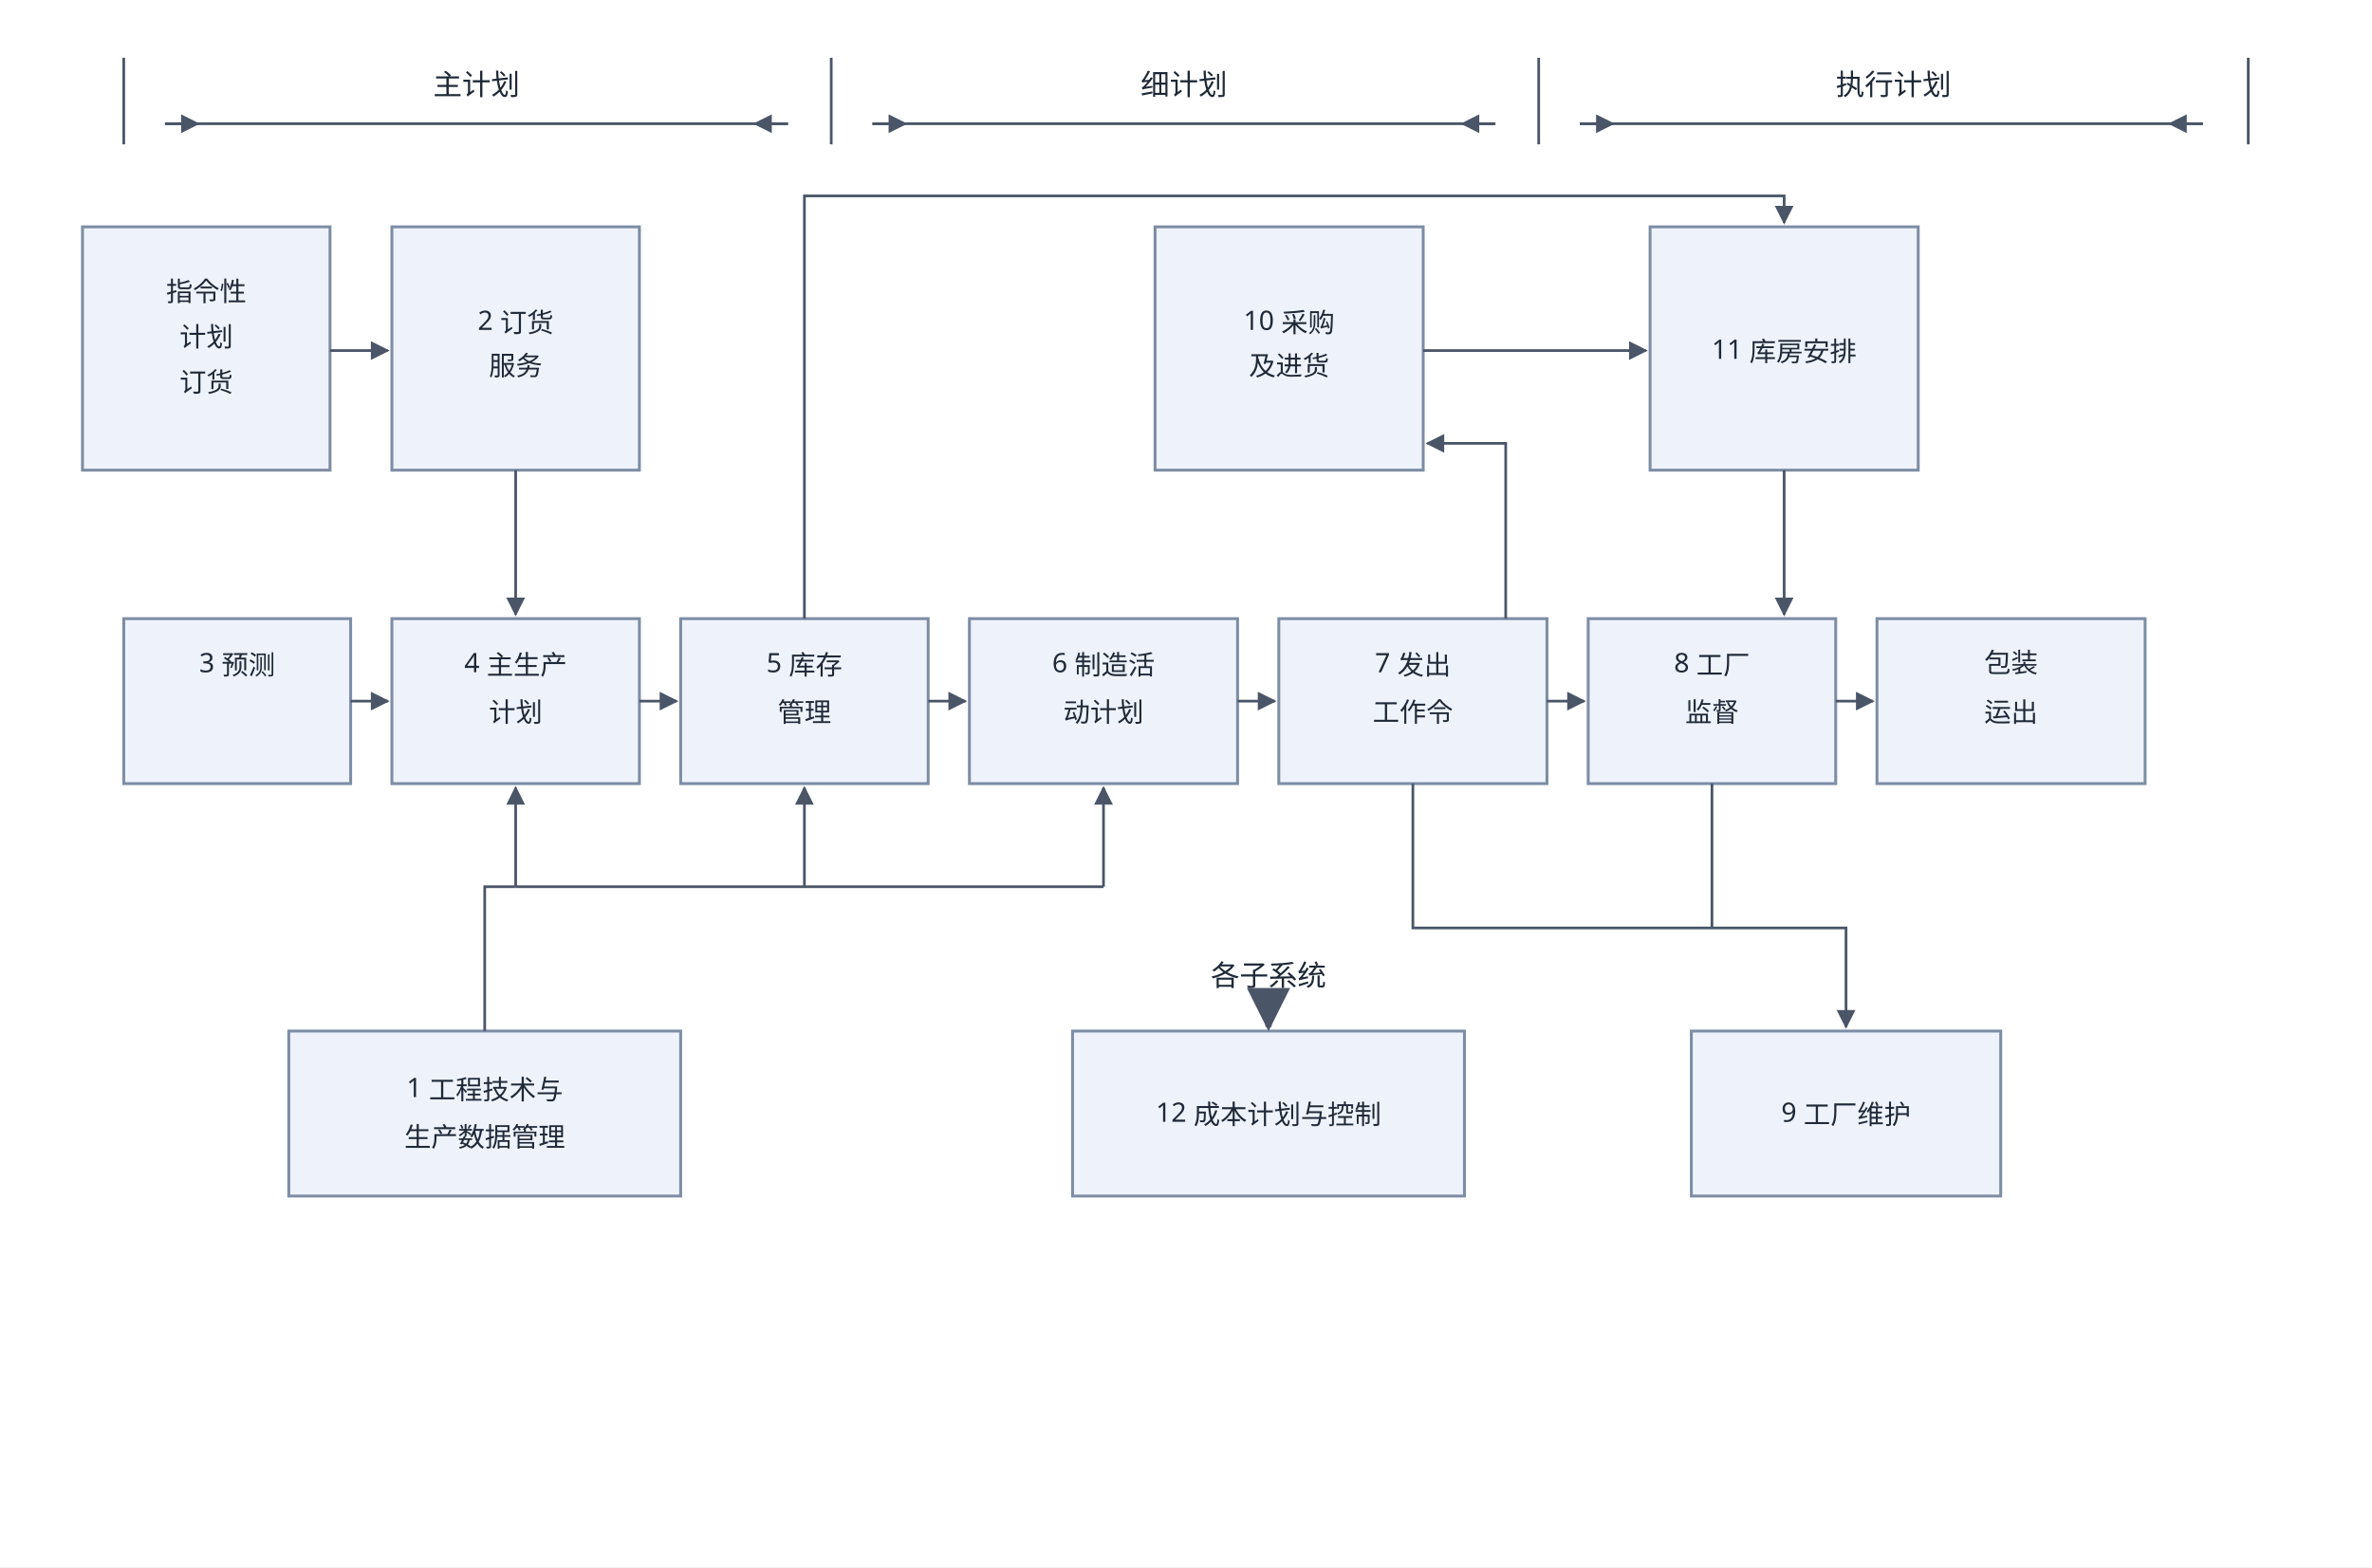
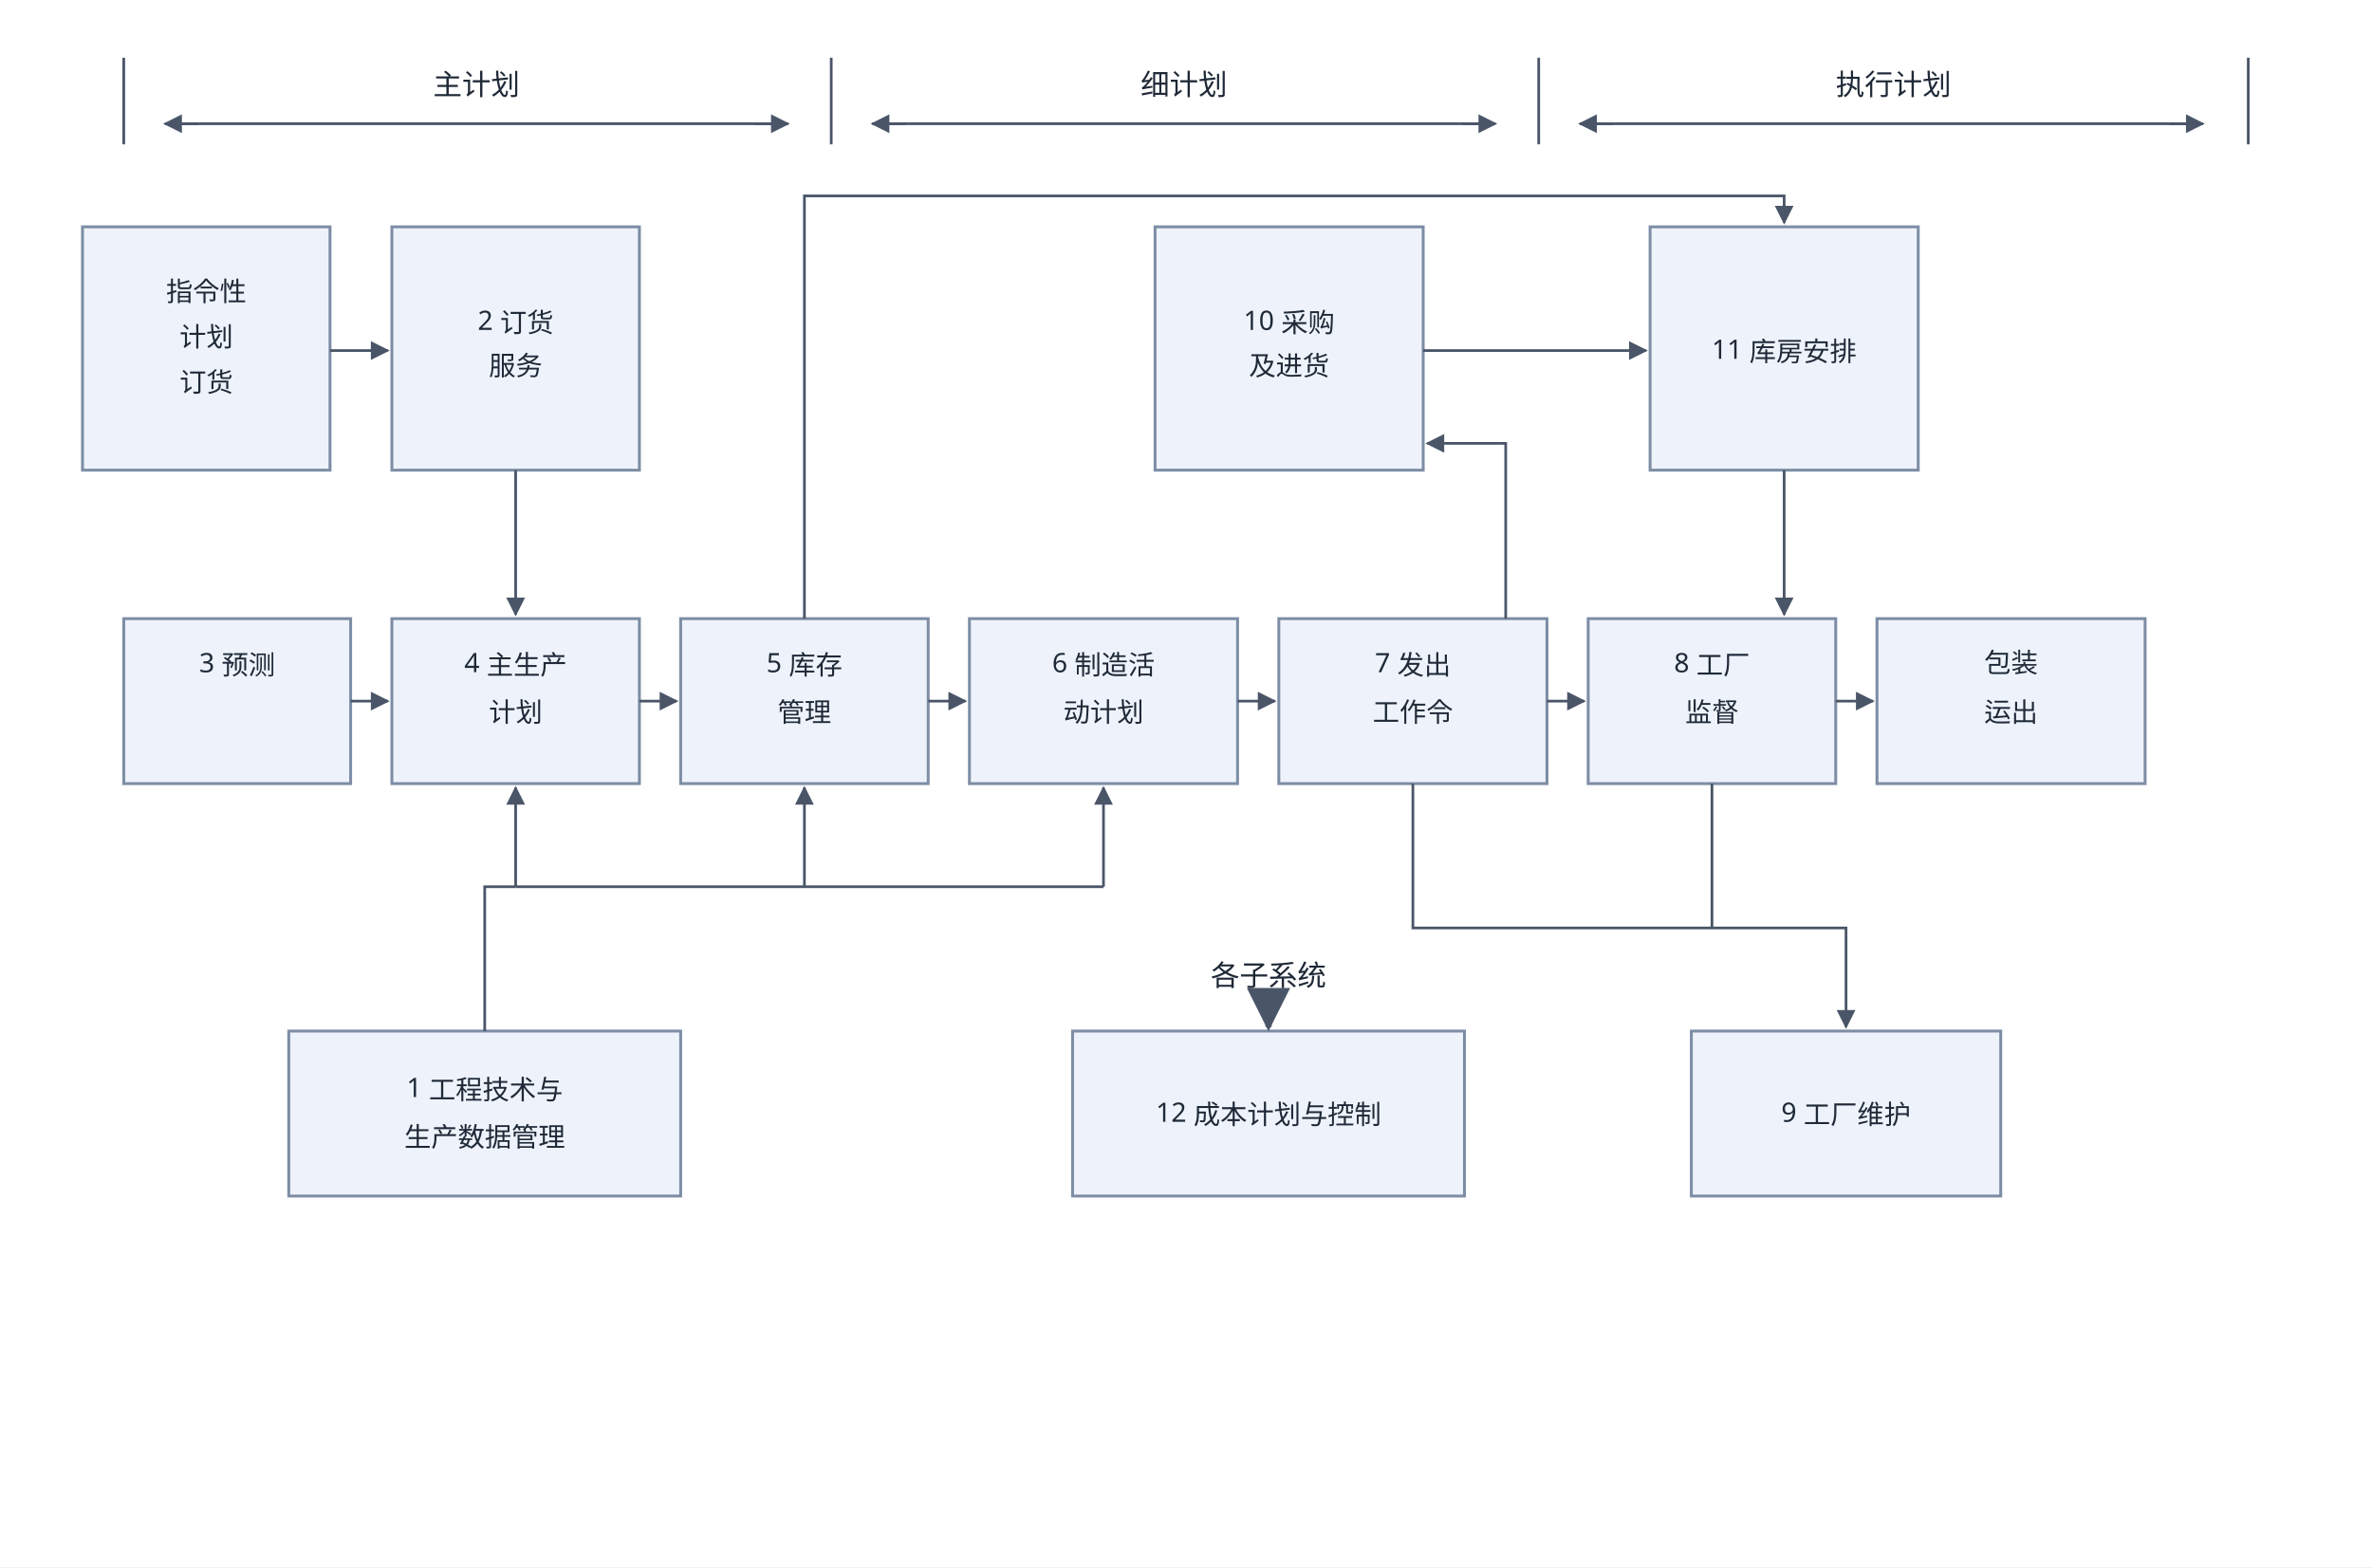
<svg xmlns="http://www.w3.org/2000/svg" width="1150" height="760" viewBox="0 0 1150 760" font-family="sans-serif">
  <rect width="1150" height="760" fill="#ffffff" />
  <defs>
    <marker id="arr" viewBox="0 0 10 10" refX="9" refY="5" markerWidth="7" markerHeight="7" orient="auto">
      <path d="M 0 0 L 10 5 L 0 10 Z" fill="#4a5568" />
    </marker>
  </defs>
  <g stroke="#4a5568" stroke-width="1.3">
    <line x1="60" y1="28" x2="60" y2="70" />
    <line x1="403" y1="28" x2="403" y2="70" />
    <line x1="746" y1="28" x2="746" y2="70" />
    <line x1="1090" y1="28" x2="1090" y2="70" />
  </g>
  <g font-size="14" fill="#1f2937" text-anchor="middle">
    <text x="231" y="46">主计划</text>
    <text x="574" y="46">细计划</text>
    <text x="918" y="46">执行计划</text>
  </g>
  <g stroke="#4a5568" stroke-width="1.3">
    <line x1="80" y1="60" x2="382" y2="60" />
-     <line x1="80" y1="60" x2="96" y2="60" marker-end="url(#arr)" />
-     <line x1="382" y1="60" x2="366" y2="60" marker-end="url(#arr)" />
+     <line x1="96" y1="60" x2="80" y2="60" marker-end="url(#arr)" />
+     <line x1="366" y1="60" x2="382" y2="60" marker-end="url(#arr)" />
    <line x1="423" y1="60" x2="725" y2="60" />
-     <line x1="423" y1="60" x2="439" y2="60" marker-end="url(#arr)" />
-     <line x1="725" y1="60" x2="709" y2="60" marker-end="url(#arr)" />
+     <line x1="439" y1="60" x2="423" y2="60" marker-end="url(#arr)" />
+     <line x1="709" y1="60" x2="725" y2="60" marker-end="url(#arr)" />
    <line x1="766" y1="60" x2="1068" y2="60" />
-     <line x1="766" y1="60" x2="782" y2="60" marker-end="url(#arr)" />
-     <line x1="1068" y1="60" x2="1052" y2="60" marker-end="url(#arr)" />
+     <line x1="782" y1="60" x2="766" y2="60" marker-end="url(#arr)" />
+     <line x1="1052" y1="60" x2="1068" y2="60" marker-end="url(#arr)" />
  </g>
  <g fill="#eef3fb" stroke="#7d8da5" stroke-width="1.4">
    <rect x="40" y="110" width="120" height="118" />
    <rect x="190" y="110" width="120" height="118" />
    <rect x="560" y="110" width="130" height="118" />
    <rect x="800" y="110" width="130" height="118" />
    <rect x="60" y="300" width="110" height="80" />
    <rect x="190" y="300" width="120" height="80" />
    <rect x="330" y="300" width="120" height="80" />
    <rect x="470" y="300" width="130" height="80" />
    <rect x="620" y="300" width="130" height="80" />
    <rect x="770" y="300" width="120" height="80" />
    <rect x="910" y="300" width="130" height="80" />
    <rect x="140" y="500" width="190" height="80" />
    <rect x="520" y="500" width="190" height="80" />
    <rect x="820" y="500" width="150" height="80" />
  </g>
  <g font-size="13" fill="#1f2937" text-anchor="middle">
    <text x="100" y="146">指令性</text>
    <text x="100" y="168">计划</text>
    <text x="100" y="190">订货</text>
    <text x="250" y="160">2  订货</text>
    <text x="250" y="182">服务</text>
    <text x="625" y="160">10  采购</text>
    <text x="625" y="182">及进货</text>
    <text x="865" y="174">11  库房安排</text>
    <text x="115" y="326">3  预测</text>
    <text x="250" y="326">4  主生产</text>
    <text x="250" y="350">计划</text>
    <text x="390" y="326">5  库存</text>
    <text x="390" y="350">管理</text>
    <text x="535" y="326">6  制造活</text>
    <text x="535" y="350">动计划</text>
    <text x="685" y="326">7  发出</text>
    <text x="685" y="350">工作令</text>
    <text x="830" y="326">8  工厂</text>
    <text x="830" y="350">监督</text>
    <text x="975" y="326">包装</text>
    <text x="975" y="350">运出</text>
    <text x="235" y="532">1  工程技术与</text>
    <text x="235" y="556">生产数据管理</text>
    <text x="615" y="544">12  成本计划与控制</text>
    <text x="895" y="544">9  工厂维护</text>
  </g>
  <text x="615" y="478" text-anchor="middle" font-size="14" fill="#1f2937">各子系统</text>
  <line x1="615" y1="482" x2="615" y2="498" stroke="#4a5568" stroke-width="3" marker-end="url(#arr)" />
  <g stroke="#4a5568" stroke-width="1.3" fill="none">
    <line x1="160" y1="170" x2="188" y2="170" marker-end="url(#arr)" />
    <line x1="250" y1="228" x2="250" y2="298" marker-end="url(#arr)" />
    <line x1="170" y1="340" x2="188" y2="340" marker-end="url(#arr)" />
    <line x1="310" y1="340" x2="328" y2="340" marker-end="url(#arr)" />
    <line x1="450" y1="340" x2="468" y2="340" marker-end="url(#arr)" />
    <line x1="600" y1="340" x2="618" y2="340" marker-end="url(#arr)" />
    <line x1="750" y1="340" x2="768" y2="340" marker-end="url(#arr)" />
    <line x1="890" y1="340" x2="908" y2="340" marker-end="url(#arr)" />
    <path d="M390 300 V95 H865 V108" marker-end="url(#arr)" />
    <line x1="690" y1="170" x2="798" y2="170" marker-end="url(#arr)" />
    <path d="M730 300 V215 H692" marker-end="url(#arr)" />
    <line x1="865" y1="228" x2="865" y2="298" marker-end="url(#arr)" />
    <path d="M235 500 V430 H250" fill="none" />
    <line x1="250" y1="430" x2="535" y2="430" />
    <line x1="250" y1="430" x2="250" y2="382" marker-end="url(#arr)" />
    <line x1="390" y1="430" x2="390" y2="382" marker-end="url(#arr)" />
    <line x1="535" y1="430" x2="535" y2="382" marker-end="url(#arr)" />
    <path d="M685 380 V450 H895 V498" marker-end="url(#arr)" />
    <path d="M830 380 V450" fill="none" />
  </g>
</svg>
